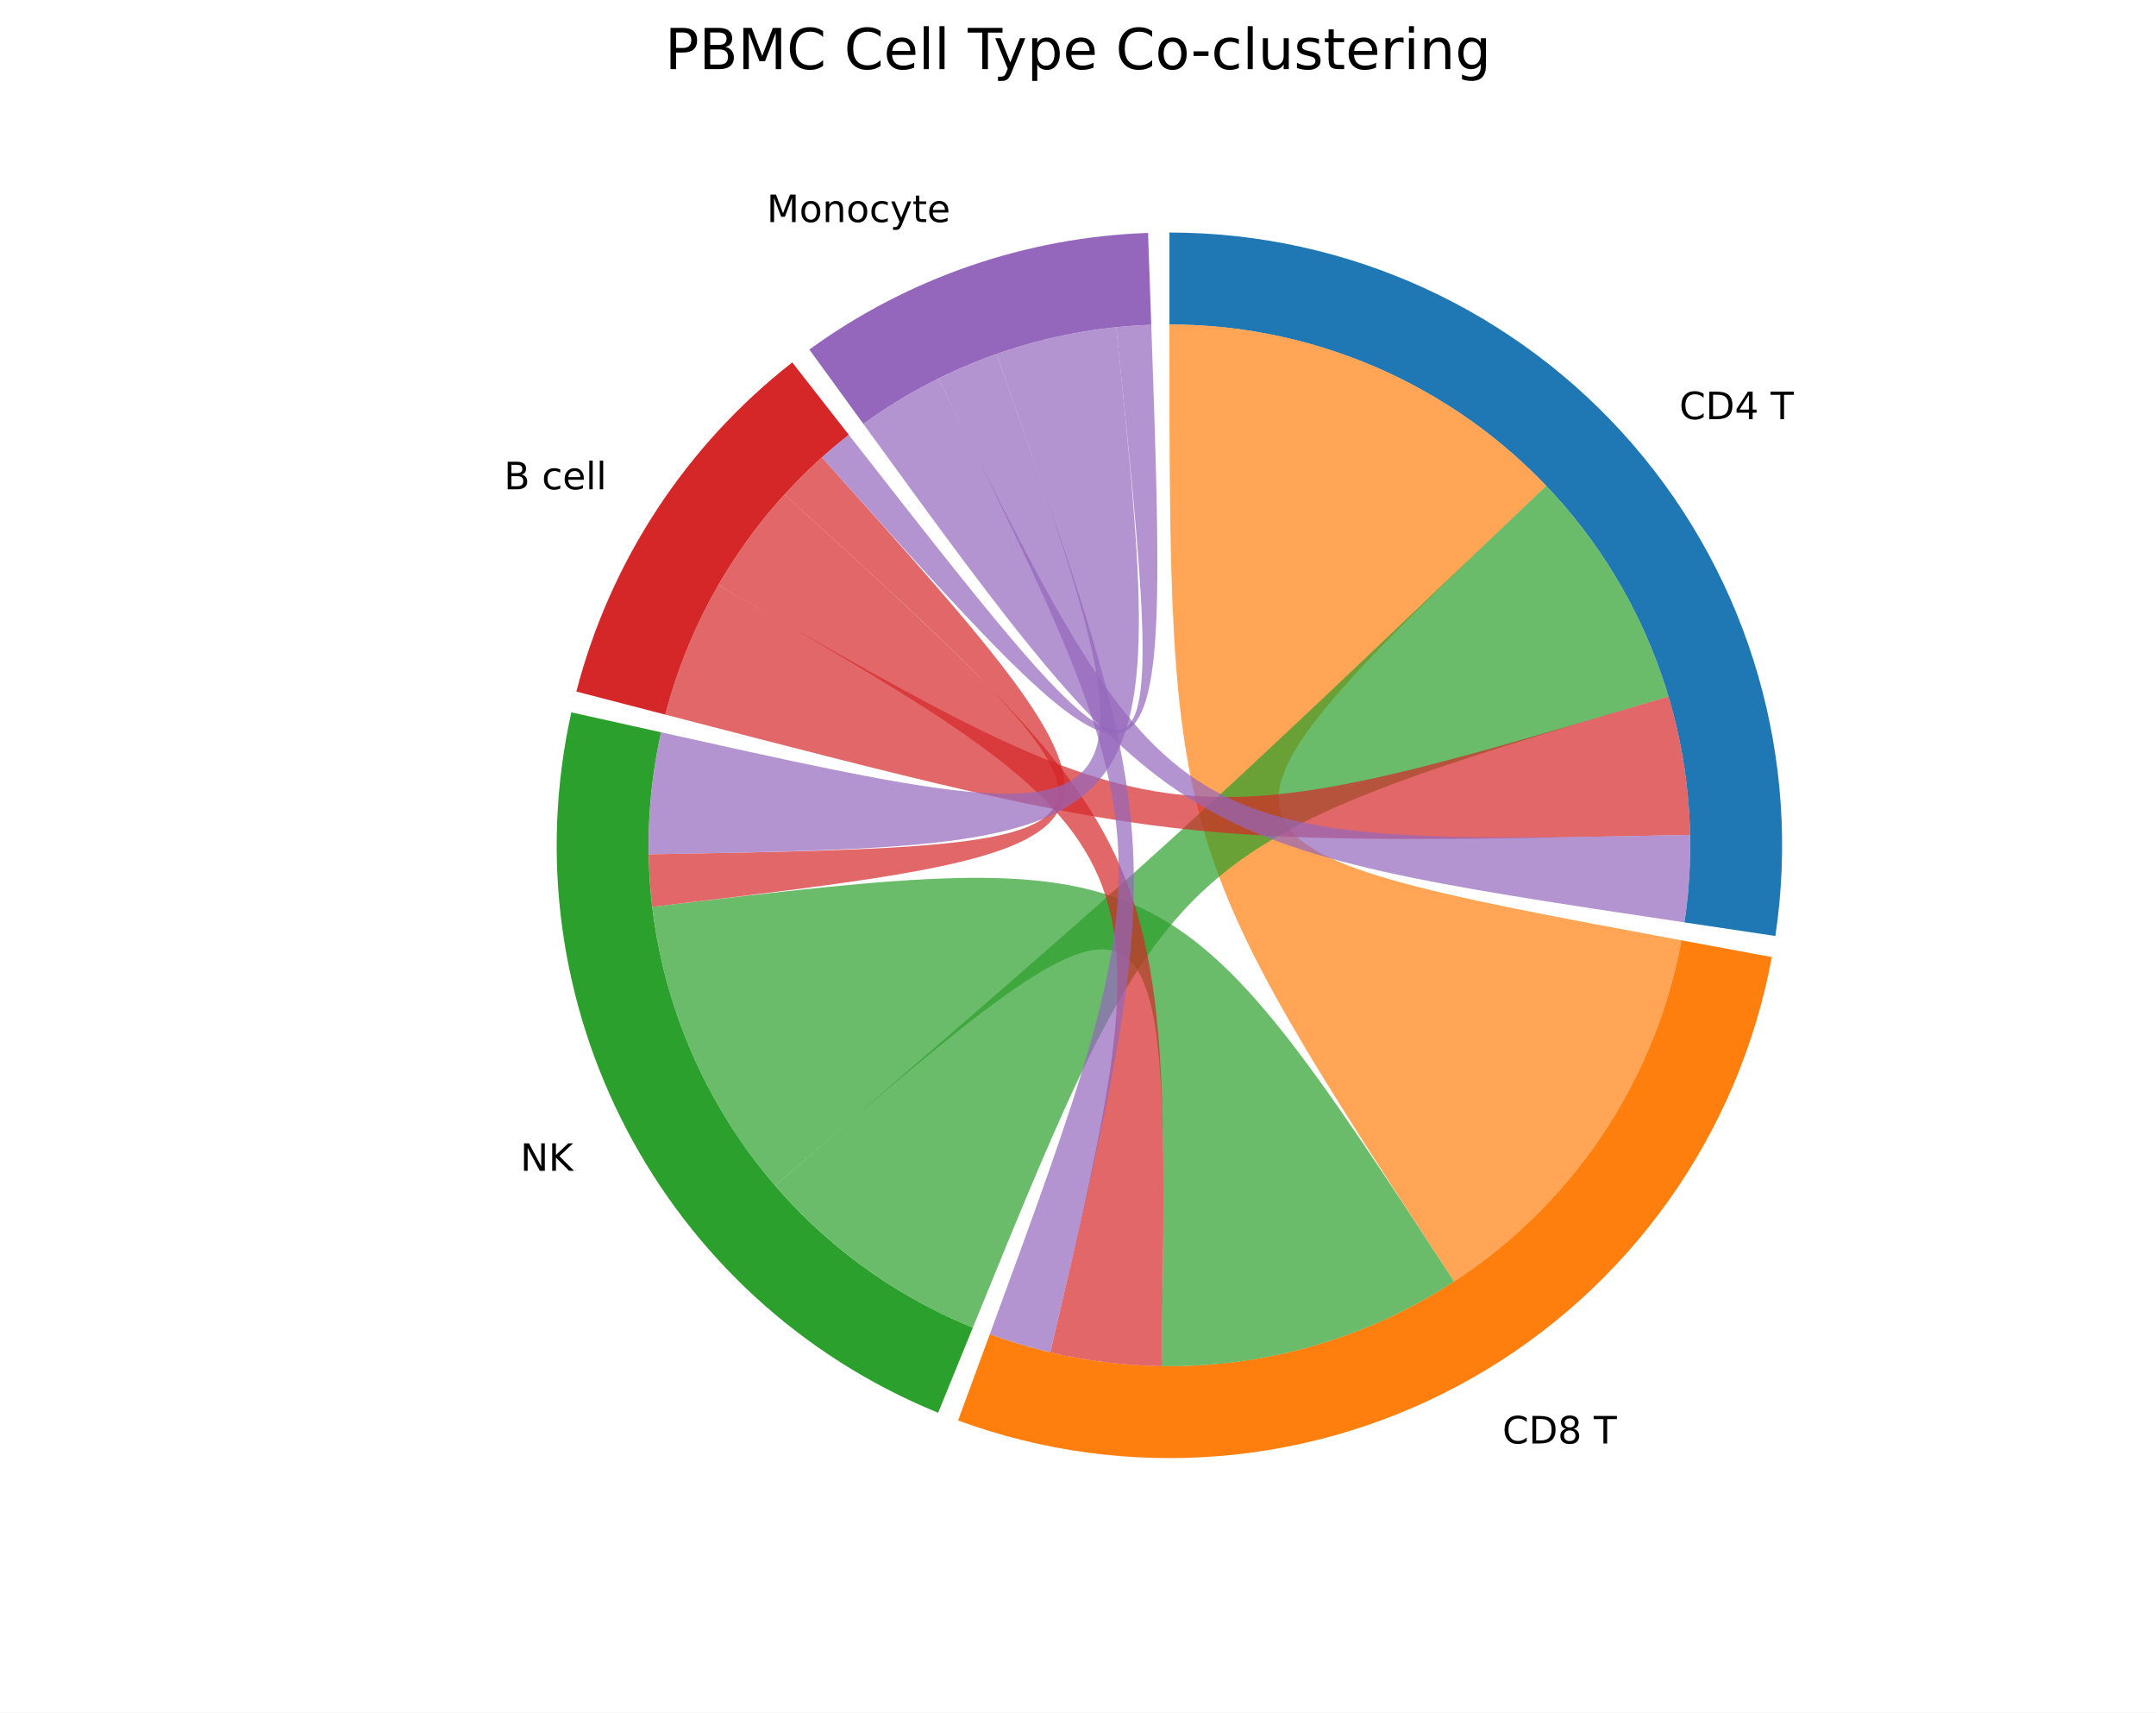
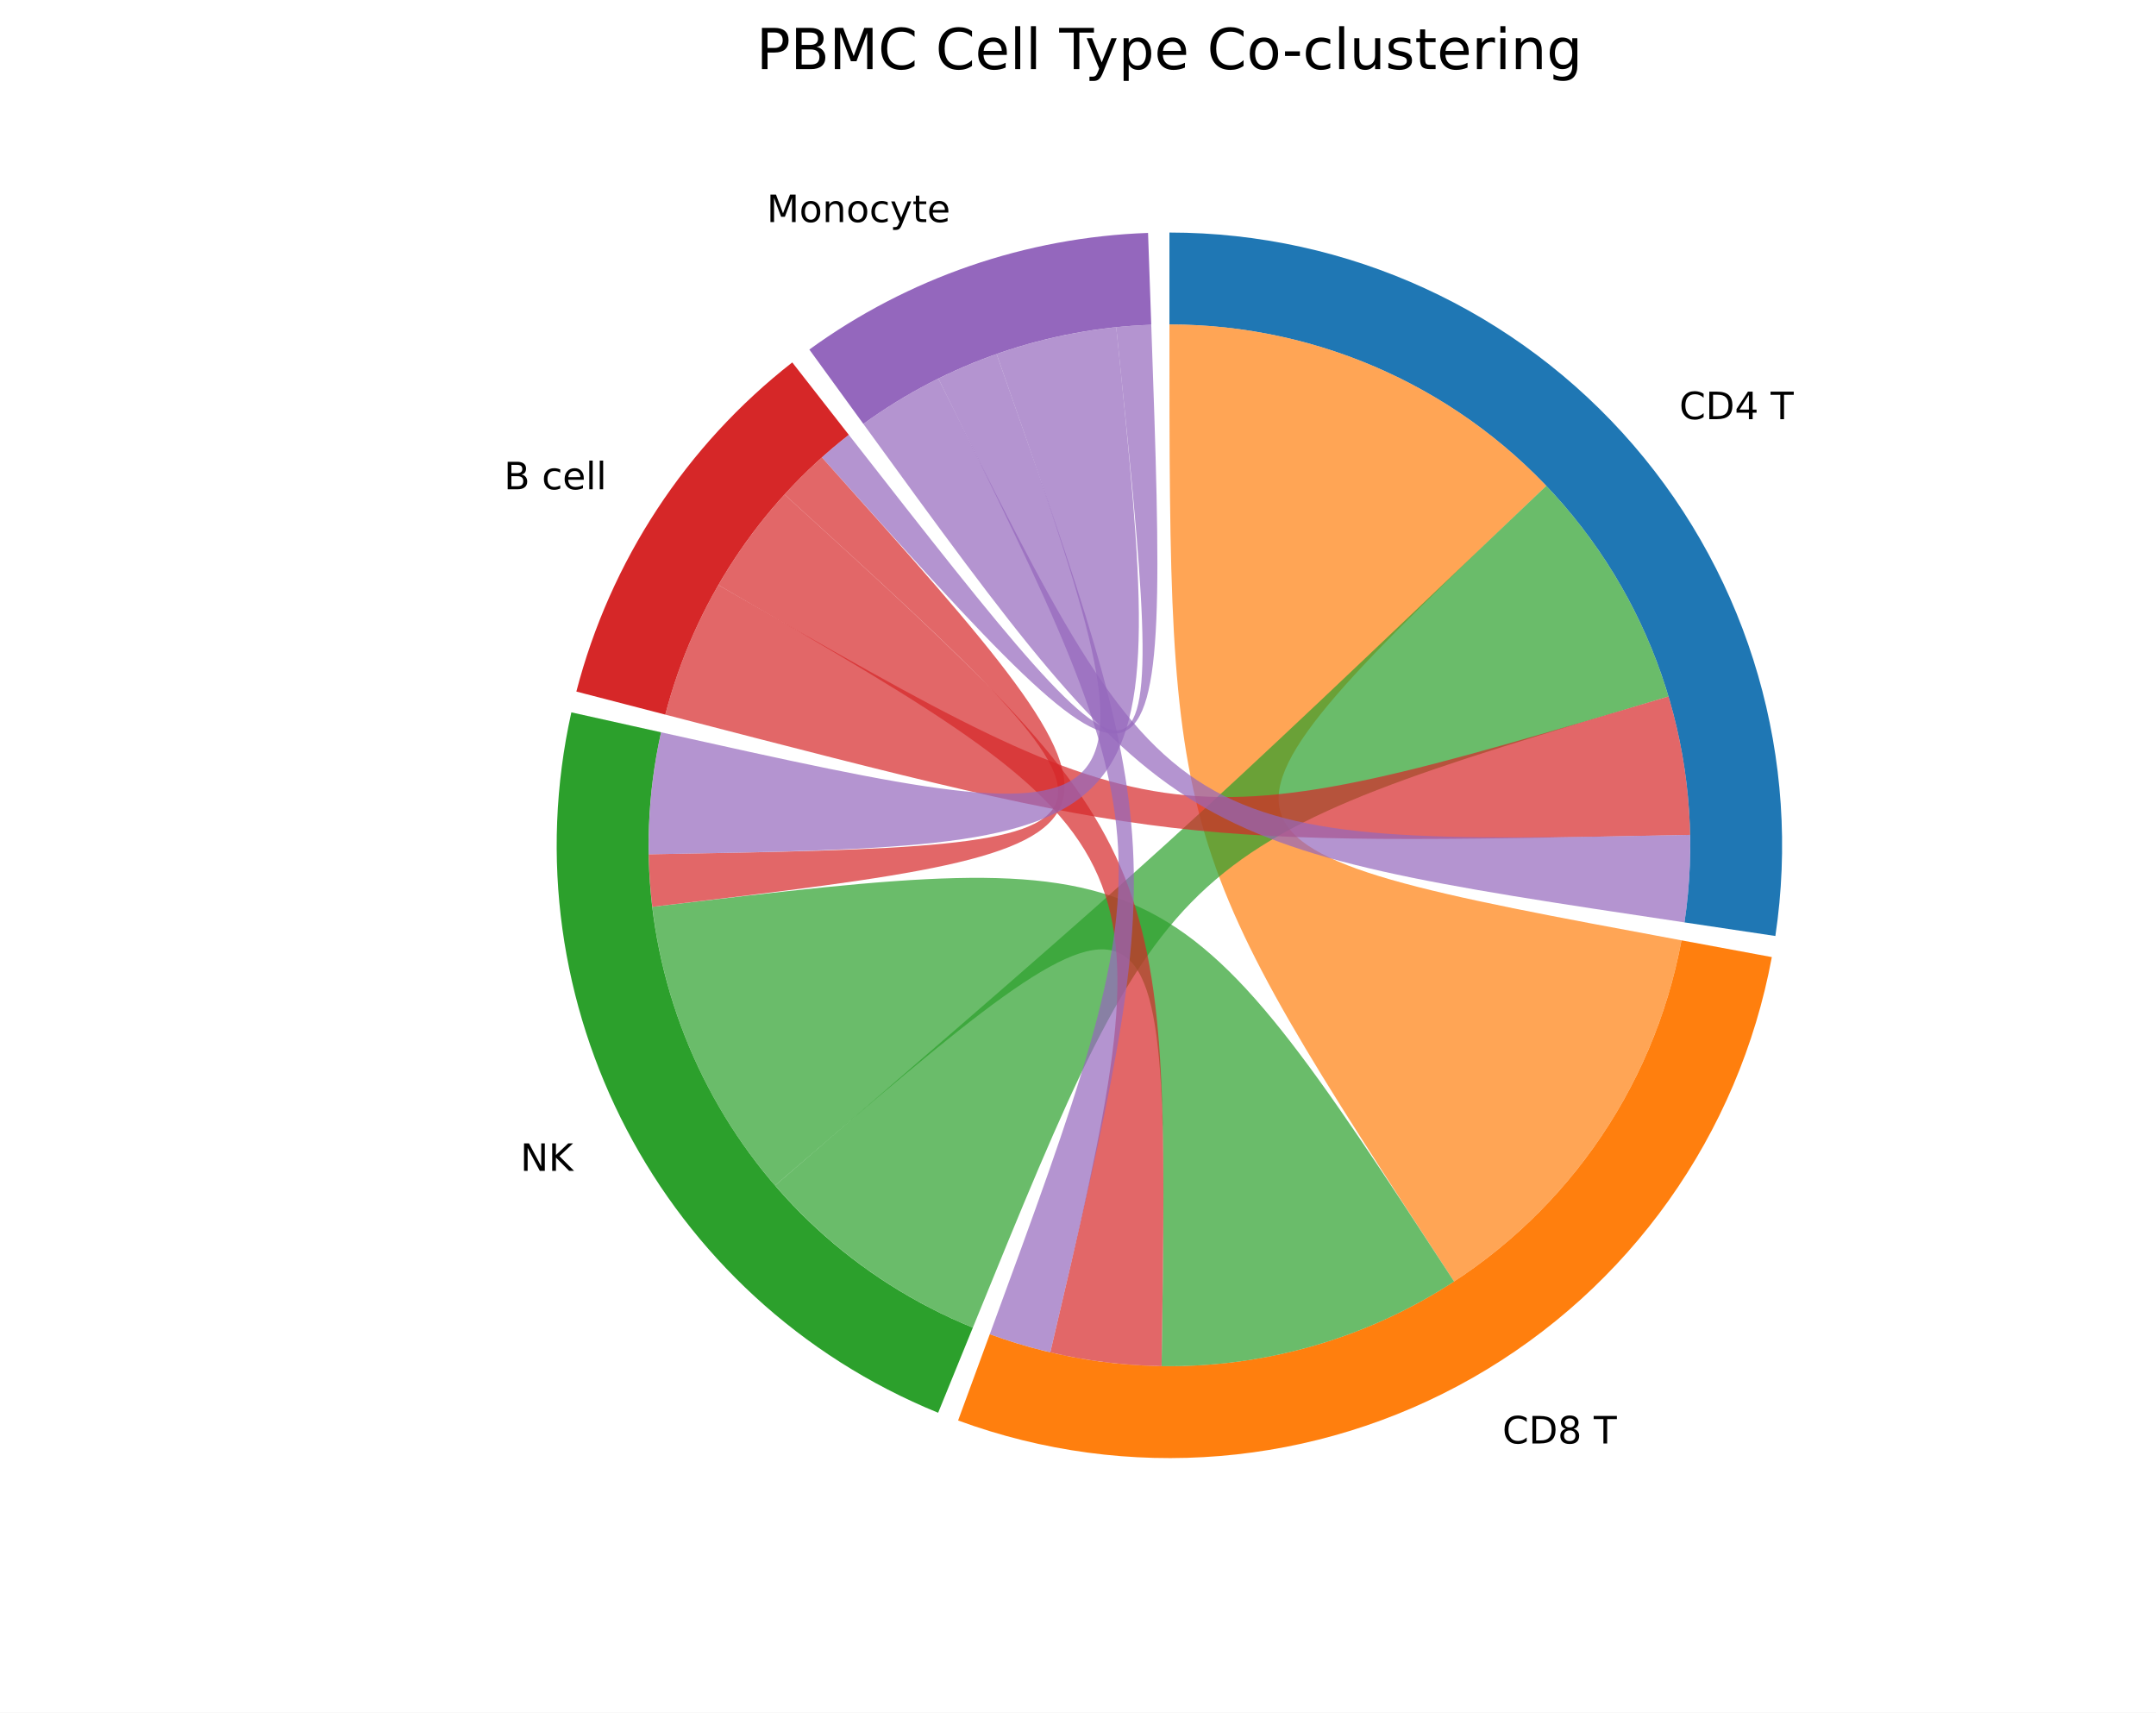
<svg xmlns="http://www.w3.org/2000/svg" width="686.2" height="545" font-family="DejaVu Sans, Liberation Sans, Arial, sans-serif" fill="black">
  <rect width="100%" height="100%" fill="white" />
-   <text x="343.1" y="22" font-size="18" text-anchor="middle">PBMC Cell Type Co-clustering</text>
+   <text x="372.2" y="22" font-size="18" text-anchor="middle">PBMC Cell Type Co-clustering</text>
  <path d="M 372.2 74 A 195 195 0 0 1 565.053 297.856 L 536.125 293.528 A 165.75 165.75 0 0 0 372.2 103.25 Z" stroke="none" stroke-width="0" fill="#1f77b4" />
  <path d="M 563.929 304.569 A 195 195 0 0 1 304.935 452.031 L 315.024 424.576 A 165.75 165.75 0 0 0 535.169 299.234 Z" stroke="none" stroke-width="0" fill="#ff7f0e" />
  <path d="M 298.588 449.572 A 195 195 0 0 1 181.846 226.688 L 210.399 233.035 A 165.75 165.75 0 0 0 309.63 422.486 Z" stroke="none" stroke-width="0" fill="#2ca02c" />
  <path d="M 183.439 220.07 A 195 195 0 0 1 252.158 115.329 L 270.164 138.379 A 165.75 165.75 0 0 0 211.753 227.41 Z" stroke="none" stroke-width="0" fill="#d62728" />
  <path d="M 257.594 111.233 A 195 195 0 0 1 365.395 74.119 L 366.415 103.351 A 165.75 165.75 0 0 0 274.785 134.898 Z" stroke="none" stroke-width="0" fill="#9467bd" />
-   <text x="534.483" y="133.393" font-size="12" text-anchor="start">CD4 T</text>
-   <text x="478.183" y="459.343" font-size="12" text-anchor="start">CD8 T</text>
-   <text x="182.452" y="372.586" font-size="12" text-anchor="end">NK</text>
-   <text x="193.105" y="155.699" font-size="12" text-anchor="end">B cell</text>
-   <text x="302.471" y="70.667" font-size="12" text-anchor="end">Monocyte</text>
+   <text x="534.48" y="133.39" font-size="12" text-anchor="start">CD4 T</text>
+   <text x="478.18" y="459.34" font-size="12" text-anchor="start">CD8 T</text>
+   <text x="182.45" y="372.59" font-size="12" text-anchor="end">NK</text>
+   <text x="193.1" y="155.7" font-size="12" text-anchor="end">B cell</text>
+   <text x="302.47" y="70.67" font-size="12" text-anchor="end">Monocyte</text>
  <path d="M 535.169 299.234 A 165.75 165.75 0 0 1 462.795 407.801 C 372.2 269 372.2 269 372.2 103.25 A 165.75 165.75 0 0 1 492.147 154.607 C 372.2 269 372.2 269 535.169 299.234 Z" stroke="none" stroke-width="0" fill="#ff7f0e" fill-opacity="0.7" />
  <path d="M 309.63 422.486 A 165.75 165.75 0 0 1 246.689 377.259 C 372.2 269 372.2 269 492.147 154.607 A 165.75 165.75 0 0 1 531.042 221.646 C 372.2 269 372.2 269 309.63 422.486 Z" stroke="none" stroke-width="0" fill="#2ca02c" fill-opacity="0.7" />
  <path d="M 246.689 377.259 A 165.75 165.75 0 0 1 207.61 288.579 C 372.2 269 372.2 269 462.795 407.801 A 165.75 165.75 0 0 1 369.703 434.731 C 372.2 269 372.2 269 246.689 377.259 Z" stroke="none" stroke-width="0" fill="#2ca02c" fill-opacity="0.7" />
  <path d="M 211.753 227.41 A 165.75 165.75 0 0 1 228.634 186.164 C 372.2 269 372.2 269 531.042 221.646 A 165.75 165.75 0 0 1 537.917 265.679 C 372.2 269 372.2 269 211.753 227.41 Z" stroke="none" stroke-width="0" fill="#d62728" fill-opacity="0.7" />
  <path d="M 228.634 186.164 A 165.75 165.75 0 0 1 249.697 157.349 C 372.2 269 372.2 269 369.703 434.731 A 165.75 165.75 0 0 1 334.28 430.354 C 372.2 269 372.2 269 228.634 186.164 Z" stroke="none" stroke-width="0" fill="#d62728" fill-opacity="0.7" />
  <path d="M 249.697 157.349 A 165.75 165.75 0 0 1 261.596 145.551 C 372.2 269 372.2 269 207.61 288.579 A 165.75 165.75 0 0 1 206.475 271.861 C 372.2 269 372.2 269 249.697 157.349 Z" stroke="none" stroke-width="0" fill="#d62728" fill-opacity="0.7" />
  <path d="M 274.785 134.898 A 165.75 165.75 0 0 1 298.663 120.456 C 372.2 269 372.2 269 537.917 265.679 A 165.75 165.75 0 0 1 536.125 293.528 C 372.2 269 372.2 269 274.785 134.898 Z" stroke="none" stroke-width="0" fill="#9467bd" fill-opacity="0.7" />
  <path d="M 298.663 120.456 A 165.75 165.75 0 0 1 317.188 112.646 C 372.2 269 372.2 269 334.28 430.354 A 165.75 165.75 0 0 1 315.024 424.576 C 372.2 269 372.2 269 298.663 120.456 Z" stroke="none" stroke-width="0" fill="#9467bd" fill-opacity="0.7" />
  <path d="M 317.188 112.646 A 165.75 165.75 0 0 1 355.268 104.117 C 372.2 269 372.2 269 206.475 271.861 A 165.75 165.75 0 0 1 210.399 233.035 C 372.2 269 372.2 269 317.188 112.646 Z" stroke="none" stroke-width="0" fill="#9467bd" fill-opacity="0.7" />
  <path d="M 355.268 104.117 A 165.75 165.75 0 0 1 366.415 103.351 C 372.2 269 372.2 269 261.596 145.551 A 165.75 165.75 0 0 1 270.164 138.379 C 372.2 269 372.2 269 355.268 104.117 Z" stroke="none" stroke-width="0" fill="#9467bd" fill-opacity="0.7" />
</svg>
